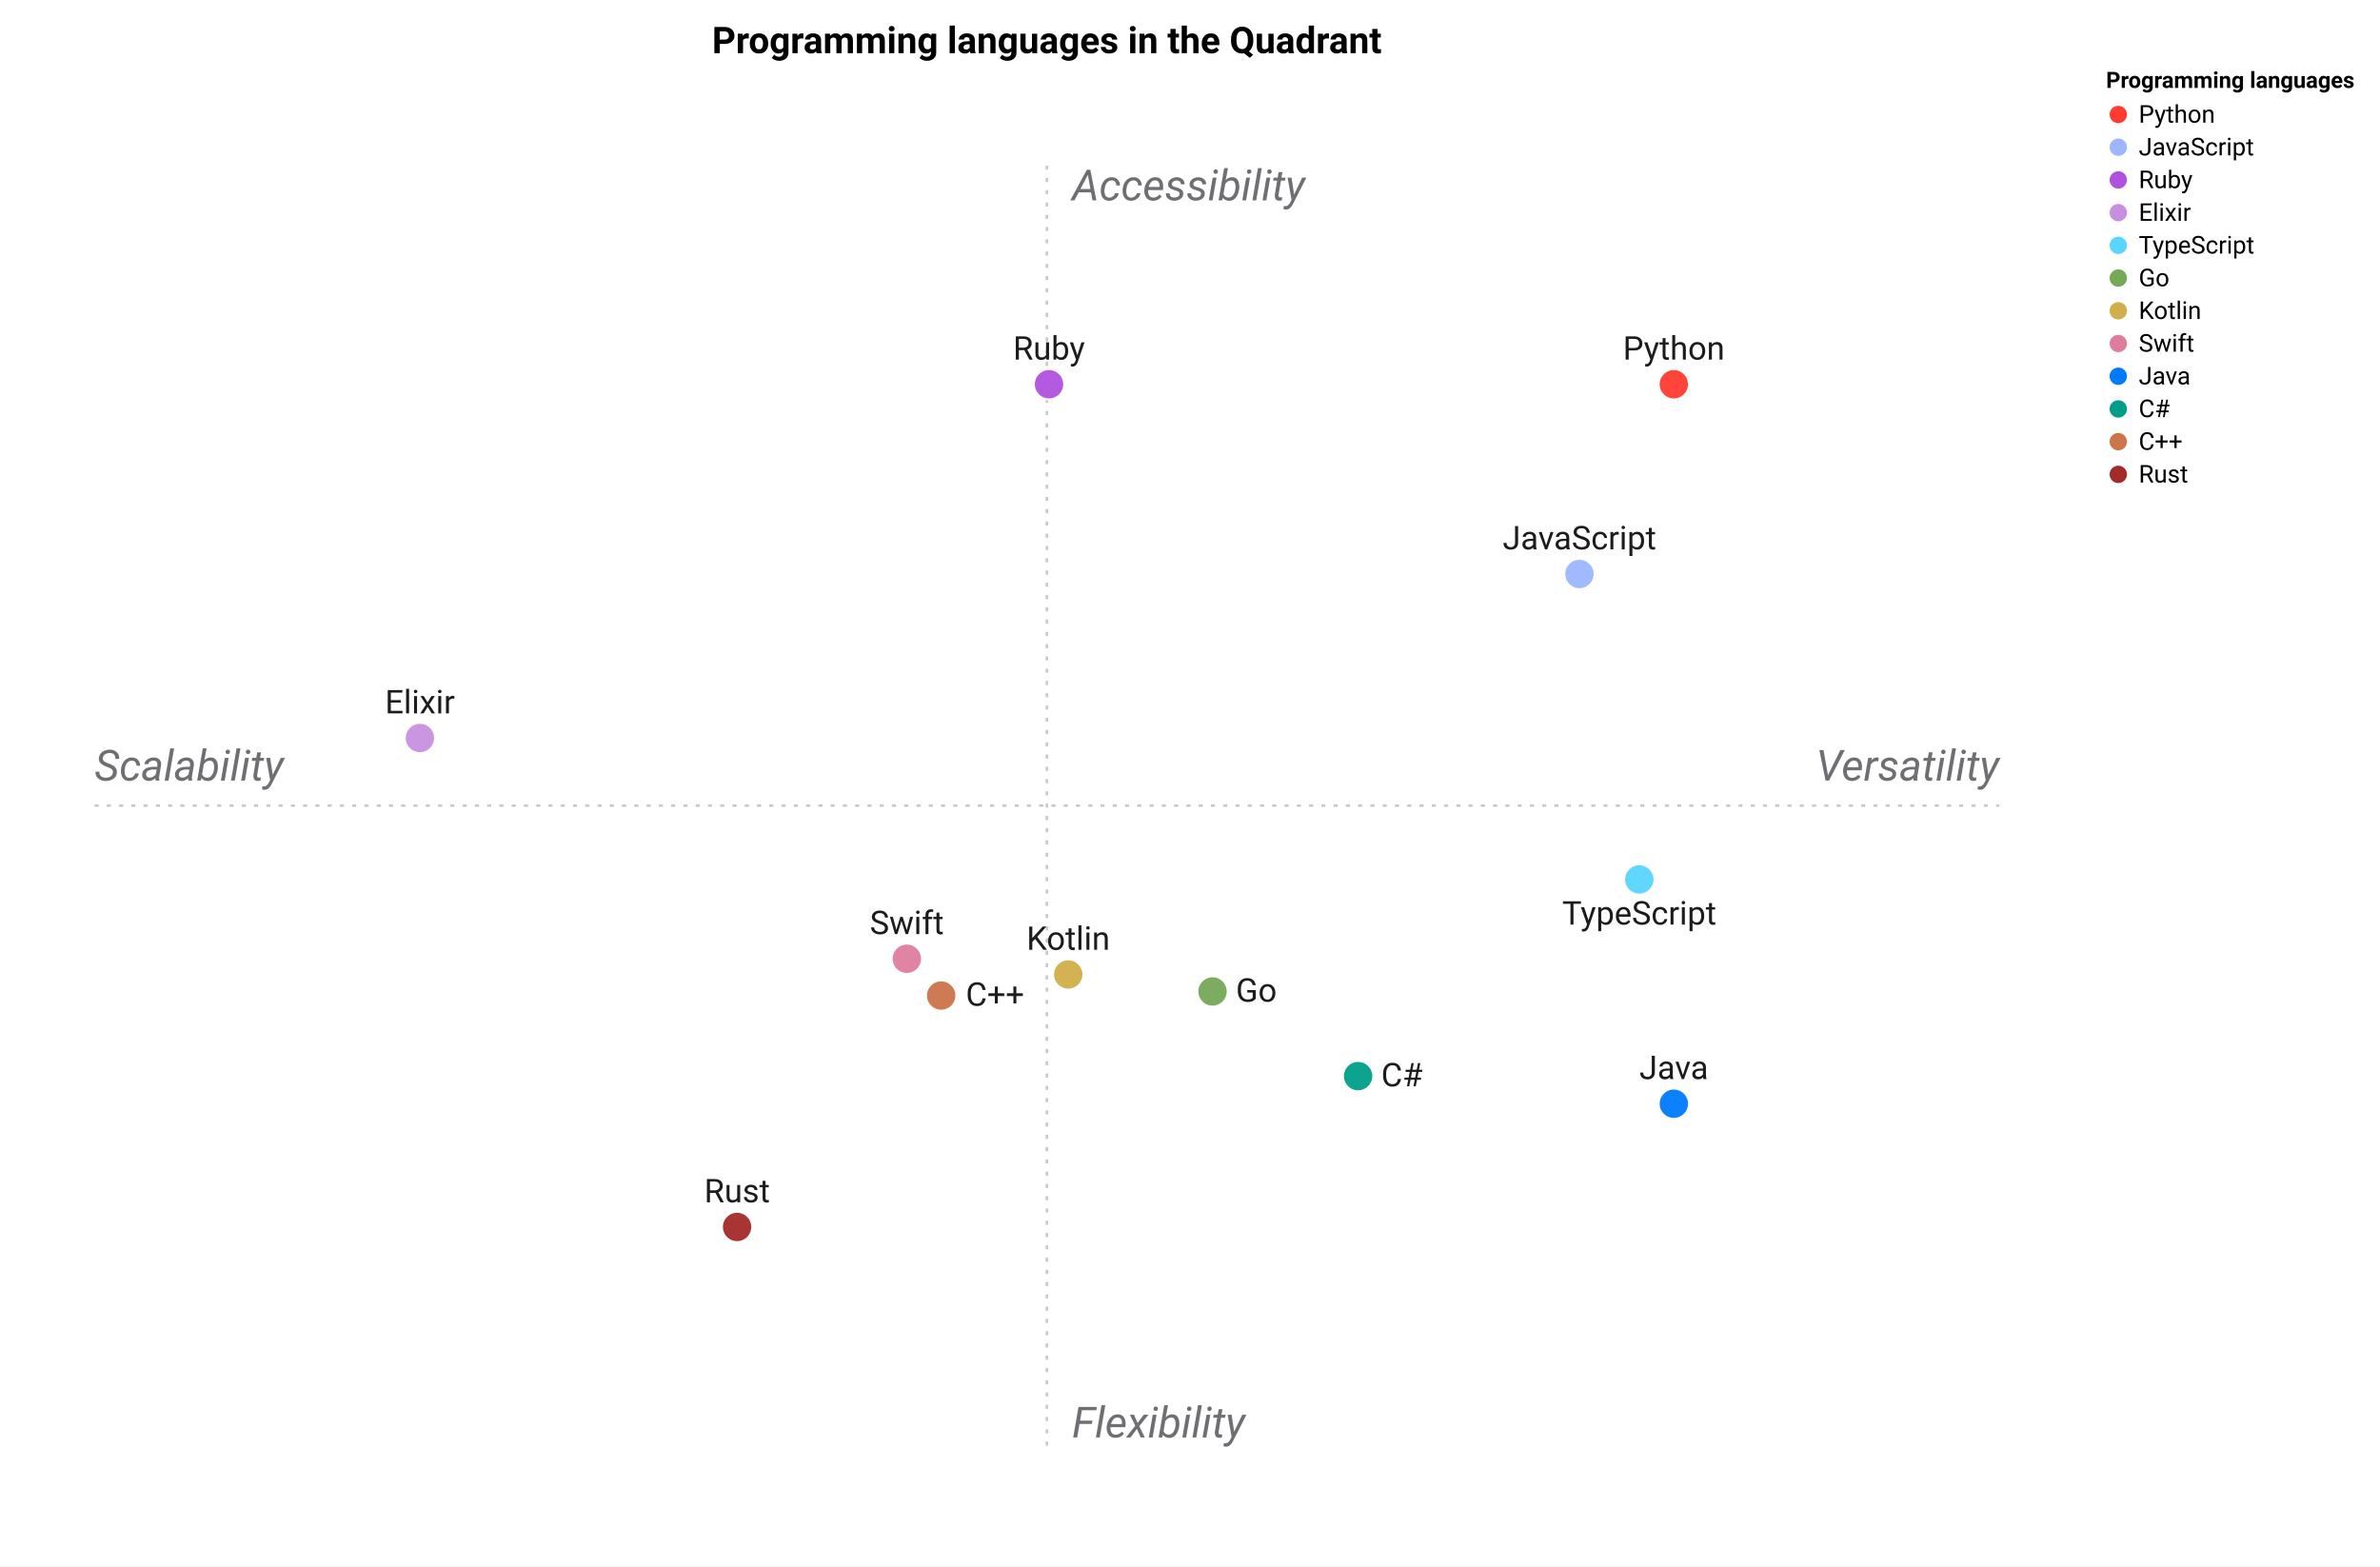
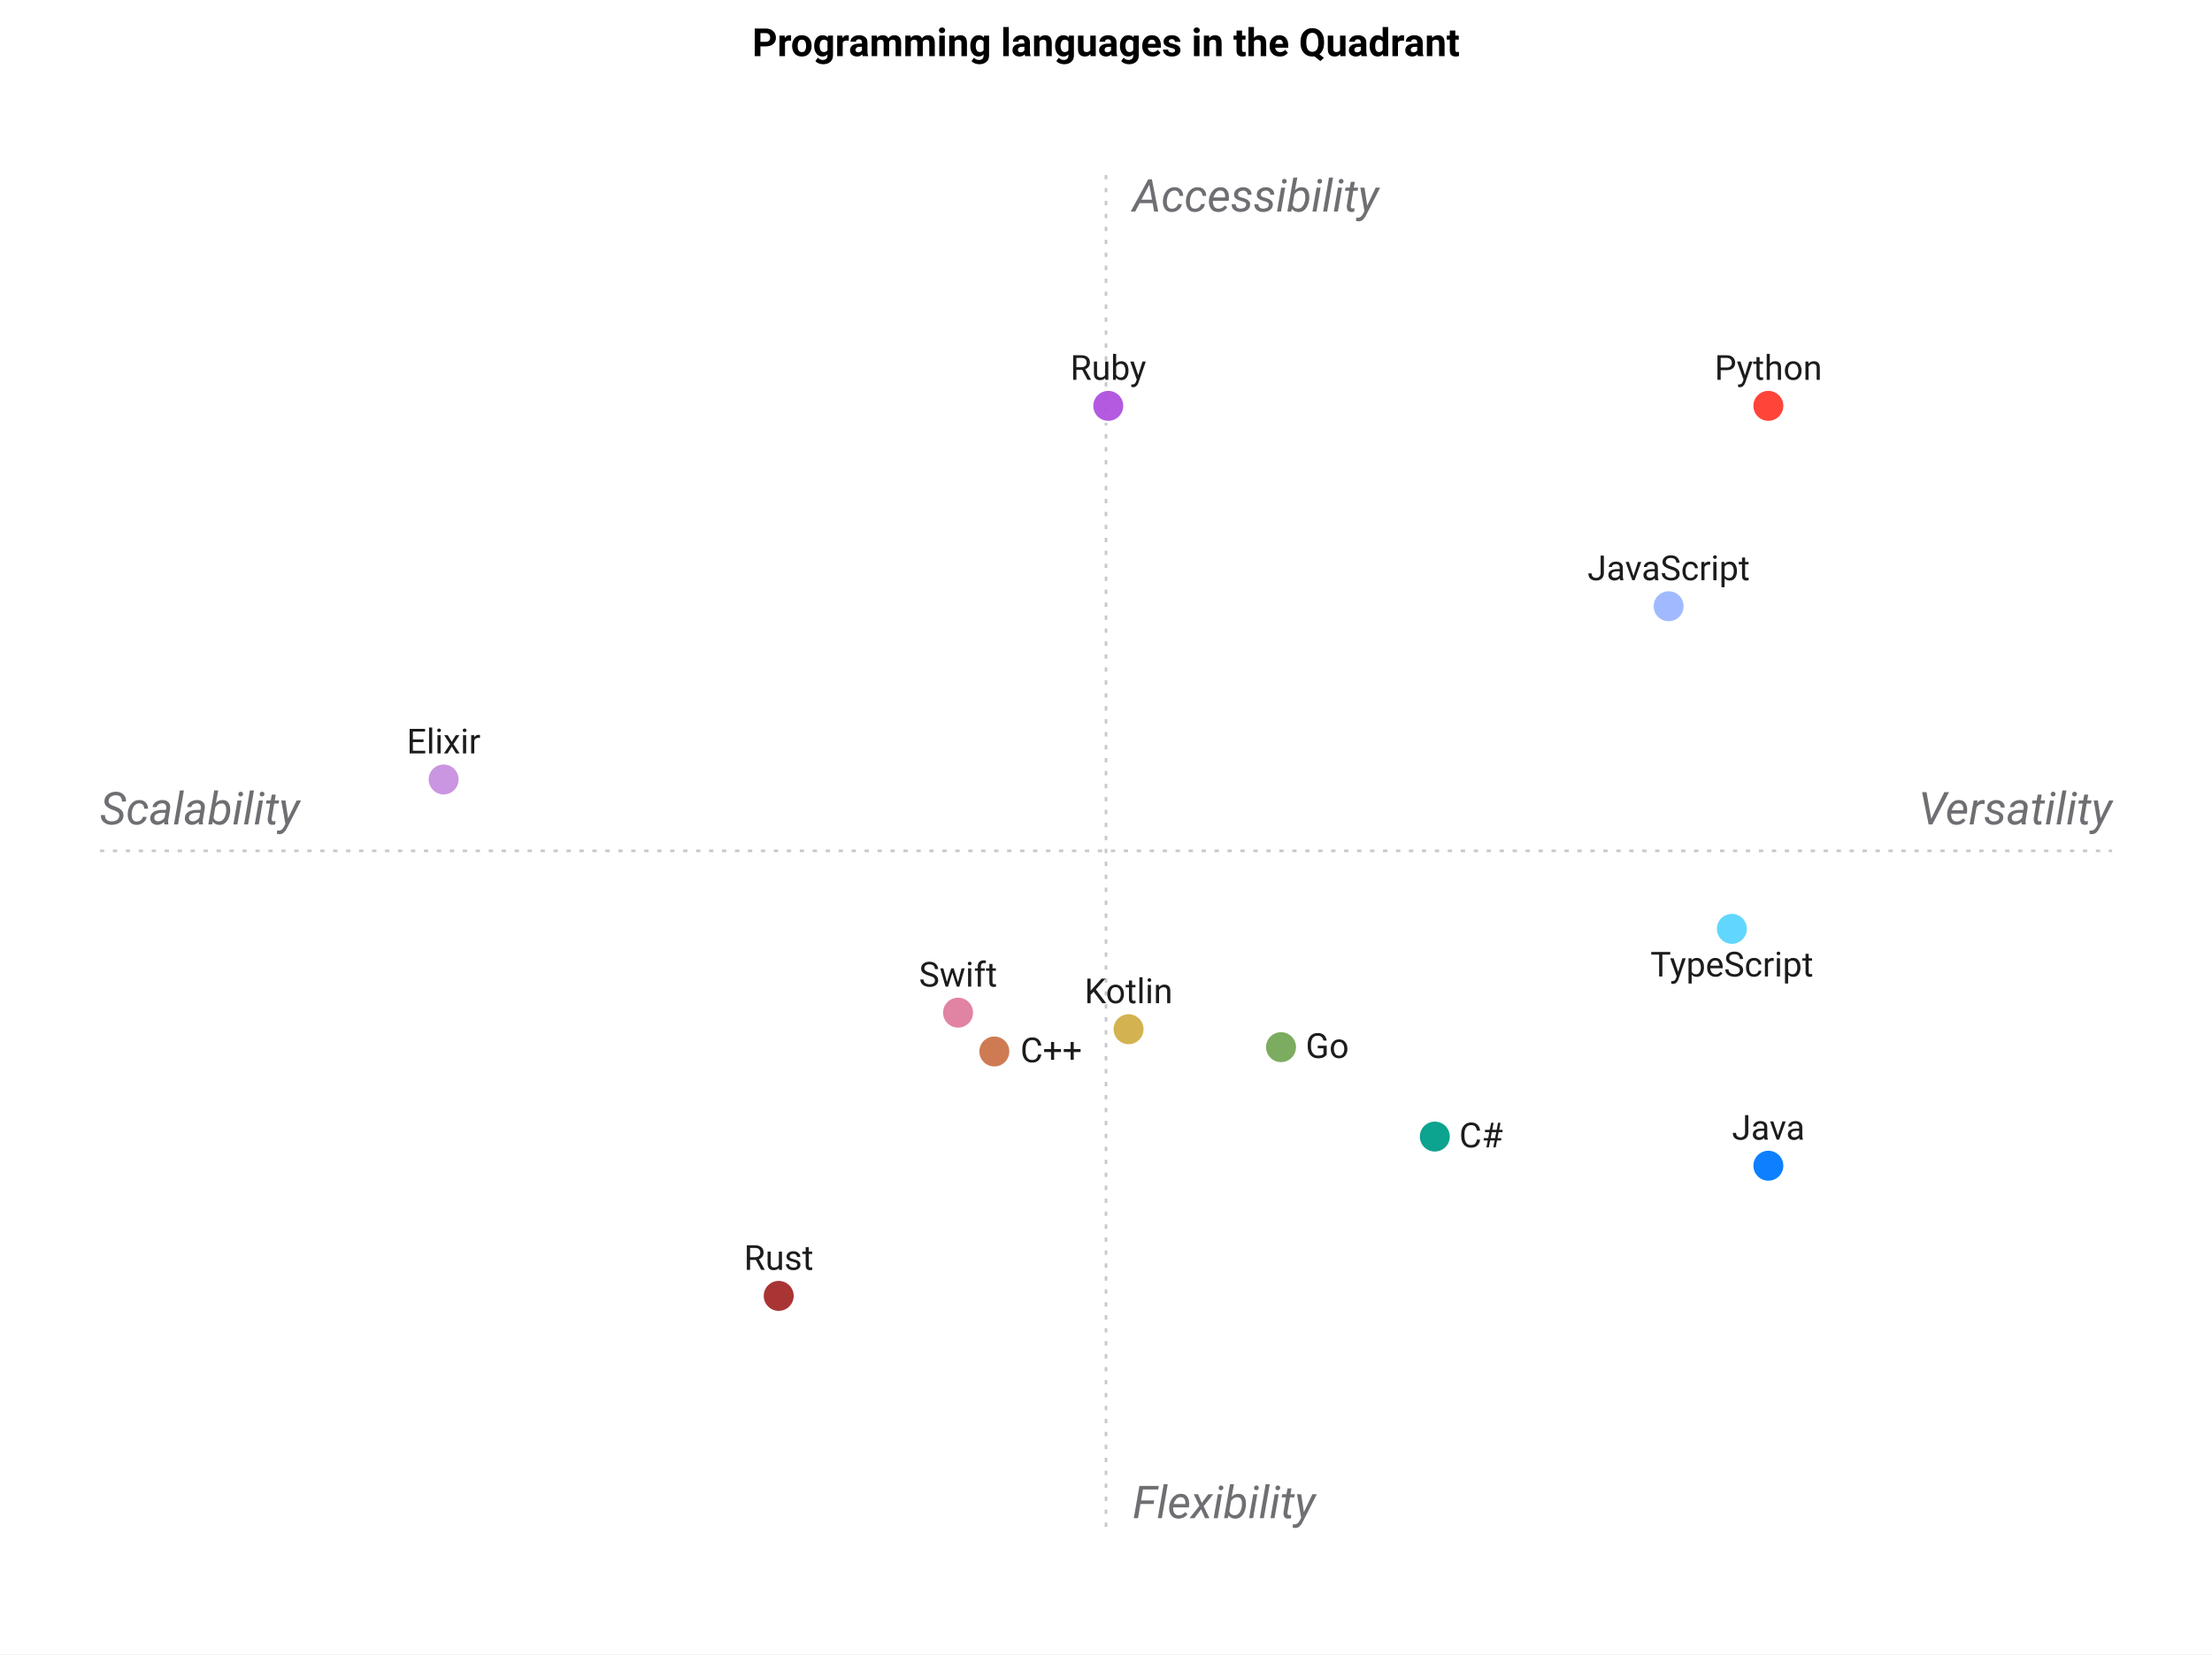
- <svg xmlns="http://www.w3.org/2000/svg" version="1.1" class="marks" width="1164" height="766" viewBox="0 0 1164 766">
-   <rect width="1164" height="766" fill="white" />
+ <svg xmlns="http://www.w3.org/2000/svg" version="1.1" class="marks" width="1024" height="766" viewBox="0 0 1024 766">
+   <rect width="1024" height="766" fill="white" />
  <g fill="none" stroke-miterlimit="10" transform="translate(12,34)">
    <g class="mark-group role-frame root" role="graphics-object" aria-roledescription="group mark container">
      <g transform="translate(0,0)">
        <path class="background" aria-hidden="true" d="M0,0h1000v720h-1000Z" />
        <g>
          <g class="mark-group role-axis">
            <g transform="translate(0.5,720.5)">
              <path class="background" aria-hidden="true" d="M0,0h0v0h0Z" pointer-events="none" />
              <g />
              <path class="foreground" aria-hidden="true" d="" pointer-events="none" display="none" />
            </g>
          </g>
          <g class="mark-group role-axis">
            <g transform="translate(0.5,0.5)">
              <path class="background" aria-hidden="true" d="M0,0h0v0h0Z" pointer-events="none" />
              <g />
              <path class="foreground" aria-hidden="true" d="" pointer-events="none" display="none" />
            </g>
          </g>
          <g class="mark-rule role-mark layer_0_marks" role="graphics-symbol" aria-roledescription="rule mark container">
            <line transform="translate(34.23224,360)" x2="931.536" y2="0" stroke="#C7C7CC" stroke-width="1.2" stroke-dasharray="2,4" />
          </g>
          <g class="mark-rule role-mark layer_1_marks" role="graphics-symbol" aria-roledescription="rule mark container">
            <line transform="translate(500,673.0186)" x2="0" y2="-626.037" stroke="#C7C7CC" stroke-width="1.2" stroke-dasharray="2,4" />
          </g>
          <g class="mark-text role-mark layer_2_marks" role="graphics-object" aria-roledescription="text mark container">
            <text aria-label="x: 3.72614207106; y: 0.114482698519; t: Versatility" role="graphics-symbol" aria-roledescription="text mark" text-anchor="end" transform="translate(965.7678,347.7572)" font-family="Roboto, -apple-system, Helvetica, Arial, sans-serif" font-size="21px" font-style="italic" fill="#6E6E73">Versatility</text>
          </g>
          <g class="mark-text role-mark layer_3_marks" role="graphics-object" aria-roledescription="text mark container">
            <text aria-label="x: −3.72614207106; y: 0.114482698519; t: Scalability" role="graphics-symbol" aria-roledescription="text mark" text-anchor="start" transform="translate(34.23224,347.7572)" font-family="Roboto, -apple-system, Helvetica, Arial, sans-serif" font-size="21px" font-style="italic" fill="#6E6E73">Scalability</text>
          </g>
          <g class="mark-text role-mark layer_4_marks" role="graphics-object" aria-roledescription="text mark container">
            <text aria-label="x: 0.0981209235303; y: 4.34748047624; t: Accessibility" role="graphics-symbol" aria-roledescription="text mark" text-anchor="start" transform="translate(512.2651,63.98141)" font-family="Roboto, -apple-system, Helvetica, Arial, sans-serif" font-size="21px" font-style="italic" fill="#6E6E73">Accessibility</text>
          </g>
          <g class="mark-text role-mark layer_5_marks" role="graphics-object" aria-roledescription="text mark container">
            <text aria-label="x: 0.0981209235303; y: −4.34748047624; t: Flexibility" role="graphics-symbol" aria-roledescription="text mark" text-anchor="start" transform="translate(512.2651,669.0186)" font-family="Roboto, -apple-system, Helvetica, Arial, sans-serif" font-size="21px" font-style="italic" fill="#6E6E73">Flexibility</text>
          </g>
          <g class="mark-symbol role-mark layer_6_marks" role="graphics-object" aria-roledescription="symbol mark container">
            <path aria-label="axis1: 2.45302308826; axis2: 2.86206746296; name: Python; role: best" role="graphics-symbol" aria-roledescription="point" transform="translate(806.6279,153.9311)" d="M7.433,0A7.433,7.433,0,1,1,-7.433,0A7.433,7.433,0,1,1,7.433,0" fill="#FF3B30" stroke="white" stroke-width="1" opacity="0.95" />
            <path aria-label="axis1: −1.21207859509; axis2: −2.86206746296; name: Rust; role: worst" role="graphics-symbol" aria-roledescription="point" transform="translate(348.4902,566.0689)" d="M7.433,0A7.433,7.433,0,1,1,-7.433,0A7.433,7.433,0,1,1,7.433,0" fill="#A52A2A" stroke="white" stroke-width="1" opacity="0.95" />
            <path aria-label="axis1: 0.648199098564; axis2: −1.26244831465; name: Go; role: competitor" role="graphics-symbol" aria-roledescription="point" transform="translate(581.0249,450.8963)" d="M7.433,0A7.433,7.433,0,1,1,-7.433,0A7.433,7.433,0,1,1,7.433,0" fill="#75A857" stroke="white" stroke-width="1" opacity="0.95" />
            <path aria-label="axis1: 2.08371706191; axis2: 1.57323339868; name: JavaScript; role: competitor" role="graphics-symbol" aria-roledescription="point" transform="translate(760.4646,246.7272)" d="M7.433,0A7.433,7.433,0,1,1,-7.433,0A7.433,7.433,0,1,1,7.433,0" fill="#9CB7FF" stroke="white" stroke-width="1" opacity="0.95" />
            <path aria-label="axis1: 2.31789009043; axis2: −0.501629369401; name: TypeScript; role: competitor" role="graphics-symbol" aria-roledescription="point" transform="translate(789.7363,396.1173)" d="M7.433,0A7.433,7.433,0,1,1,-7.433,0A7.433,7.433,0,1,1,7.433,0" fill="#59D5FF" stroke="white" stroke-width="1" opacity="0.95" />
            <path aria-label="axis1: 2.45302308826; axis2: −2.02492848132; name: Java; role: right" role="graphics-symbol" aria-roledescription="point" transform="translate(806.6279,505.7949)" d="M7.433,0A7.433,7.433,0,1,1,-7.433,0A7.433,7.433,0,1,1,7.433,0" fill="#007AFF" stroke="white" stroke-width="1" opacity="0.95" />
            <path aria-label="axis1: −0.413554306427; axis2: −1.29021403797; name: C++; role: competitor" role="graphics-symbol" aria-roledescription="point" transform="translate(448.3057,452.8954)" d="M7.433,0A7.433,7.433,0,1,1,-7.433,0A7.433,7.433,0,1,1,7.433,0" fill="#CC744A" stroke="white" stroke-width="1" opacity="0.95" />
            <path aria-label="axis1: 1.21774754383; axis2: −1.83744081344; name: C#; role: competitor" role="graphics-symbol" aria-roledescription="point" transform="translate(652.2184,492.2957)" d="M7.433,0A7.433,7.433,0,1,1,-7.433,0A7.433,7.433,0,1,1,7.433,0" fill="#009E89" stroke="white" stroke-width="1" opacity="0.95" />
            <path aria-label="axis1: 0.00838636039002; axis2: 2.86206746296; name: Ruby; role: top" role="graphics-symbol" aria-roledescription="point" transform="translate(501.0483,153.9311)" d="M7.433,0A7.433,7.433,0,1,1,-7.433,0A7.433,7.433,0,1,1,7.433,0" fill="#AF52DE" stroke="white" stroke-width="1" opacity="0.95" />
            <path aria-label="axis1: 0.0836092430063; axis2: −1.14706104945; name: Kotlin; role: competitor" role="graphics-symbol" aria-roledescription="point" transform="translate(510.4512,442.5884)" d="M7.433,0A7.433,7.433,0,1,1,-7.433,0A7.433,7.433,0,1,1,7.433,0" fill="#D1AE49" stroke="white" stroke-width="1" opacity="0.95" />
            <path aria-label="axis1: −0.547881385764; axis2: −1.04051276218; name: Swift; role: competitor" role="graphics-symbol" aria-roledescription="point" transform="translate(431.5148,434.9169)" d="M7.433,0A7.433,7.433,0,1,1,-7.433,0A7.433,7.433,0,1,1,7.433,0" fill="#DF7D9D" stroke="white" stroke-width="1" opacity="0.95" />
            <path aria-label="axis1: −2.45302308826; axis2: 0.459165541258; name: Elixir; role: competitor" role="graphics-symbol" aria-roledescription="point" transform="translate(193.3721,326.9401)" d="M7.433,0A7.433,7.433,0,1,1,-7.433,0A7.433,7.433,0,1,1,7.433,0" fill="#C790DF" stroke="white" stroke-width="1" opacity="0.95" />
          </g>
          <g class="mark-text role-mark layer_7_marks" role="graphics-object" aria-roledescription="text mark container">
            <text aria-label="labelx: 2.45302308826; labely: 3.09899614226; label: Python" role="graphics-symbol" aria-roledescription="text mark" text-anchor="middle" transform="translate(806.6279,141.8723)" font-family="Roboto, -apple-system, Helvetica, Arial, sans-serif" font-size="16px" fill="#1C1C1E">Python</text>
            <text aria-label="labelx: −1.21207859509; labely: −2.62513878366; label: Rust" role="graphics-symbol" aria-roledescription="text mark" text-anchor="middle" transform="translate(348.4902,554.01)" font-family="Roboto, -apple-system, Helvetica, Arial, sans-serif" font-size="16px" fill="#1C1C1E">Rust</text>
            <text aria-label="labelx: 0.819550938022; labely: −1.26244831465; label: Go" role="graphics-symbol" aria-roledescription="text mark" text-anchor="middle" transform="translate(602.4439,455.8963)" font-family="Roboto, -apple-system, Helvetica, Arial, sans-serif" font-size="16px" fill="#1C1C1E">Go</text>
            <text aria-label="labelx: 2.08371706191; labely: 1.81016207798; label: JavaScript" role="graphics-symbol" aria-roledescription="text mark" text-anchor="middle" transform="translate(760.4646,234.6683)" font-family="Roboto, -apple-system, Helvetica, Arial, sans-serif" font-size="16px" fill="#1C1C1E">JavaScript</text>
            <text aria-label="labelx: 2.31789009043; labely: −0.7385580487; label: TypeScript" role="graphics-symbol" aria-roledescription="text mark" text-anchor="middle" transform="translate(789.7363,418.1762)" font-family="Roboto, -apple-system, Helvetica, Arial, sans-serif" font-size="16px" fill="#1C1C1E">TypeScript</text>
            <text aria-label="labelx: 2.45302308826; labely: −1.78799980202; label: Java" role="graphics-symbol" aria-roledescription="text mark" text-anchor="middle" transform="translate(806.6279,493.736)" font-family="Roboto, -apple-system, Helvetica, Arial, sans-serif" font-size="16px" fill="#1C1C1E">Java</text>
            <text aria-label="labelx: −0.202997706856; labely: −1.29021403797; label: C++" role="graphics-symbol" aria-roledescription="text mark" text-anchor="middle" transform="translate(474.6253,457.8954)" font-family="Roboto, -apple-system, Helvetica, Arial, sans-serif" font-size="16px" fill="#1C1C1E">C++</text>
            <text aria-label="labelx: 1.38909938329; labely: −1.83744081344; label: C#" role="graphics-symbol" aria-roledescription="text mark" text-anchor="middle" transform="translate(673.6374,497.2957)" font-family="Roboto, -apple-system, Helvetica, Arial, sans-serif" font-size="16px" fill="#1C1C1E">C#</text>
            <text aria-label="labelx: 0.00838636039002; labely: 3.09899614226; label: Ruby" role="graphics-symbol" aria-roledescription="text mark" text-anchor="middle" transform="translate(501.0483,141.8723)" font-family="Roboto, -apple-system, Helvetica, Arial, sans-serif" font-size="16px" fill="#1C1C1E">Ruby</text>
            <text aria-label="labelx: 0.0836092430063; labely: −0.910132370152; label: Kotlin" role="graphics-symbol" aria-roledescription="text mark" text-anchor="middle" transform="translate(510.4512,430.5295)" font-family="Roboto, -apple-system, Helvetica, Arial, sans-serif" font-size="16px" fill="#1C1C1E">Kotlin</text>
            <text aria-label="labelx: −0.547881385764; labely: −0.803584082882; label: Swift" role="graphics-symbol" aria-roledescription="text mark" text-anchor="middle" transform="translate(431.5148,422.8581)" font-family="Roboto, -apple-system, Helvetica, Arial, sans-serif" font-size="16px" fill="#1C1C1E">Swift</text>
            <text aria-label="labelx: −2.45302308826; labely: 0.696094220557; label: Elixir" role="graphics-symbol" aria-roledescription="text mark" text-anchor="middle" transform="translate(193.3721,314.8812)" font-family="Roboto, -apple-system, Helvetica, Arial, sans-serif" font-size="16px" fill="#1C1C1E">Elixir</text>
          </g>
-           <g class="mark-group role-legend" role="graphics-symbol" aria-roledescription="legend" aria-label="Symbol legend titled 'Programming languages' for fill color with 12 values: Python, JavaScript, Ruby, Elixir, TypeScript, ending with Rust">
-             <g transform="translate(1018,0)">
-               <path class="background" aria-hidden="true" d="M0,0h122v205h-122Z" pointer-events="none" />
-               <g>
-                 <g class="mark-group role-legend-entry">
-                   <g transform="translate(0,16)">
-                     <path class="background" aria-hidden="true" d="M0,0h0v0h0Z" pointer-events="none" />
-                     <g>
-                       <g class="mark-group role-scope" role="graphics-object" aria-roledescription="group mark container">
-                         <g transform="translate(0,0)">
-                           <path class="background" aria-hidden="true" d="M0,0h72.531v12.5h-72.531Z" pointer-events="none" opacity="1" />
-                           <g>
-                             <g class="mark-symbol role-legend-symbol" pointer-events="none">
-                               <path transform="translate(6,6)" d="M5,0A5,5,0,1,1,-5,0A5,5,0,1,1,5,0" fill="#FF3B30" stroke="white" stroke-width="1.5" opacity="1" />
-                             </g>
-                             <g class="mark-text role-legend-label" pointer-events="none">
-                               <text text-anchor="start" transform="translate(16,10)" font-family="Roboto, -apple-system, Helvetica, Arial, sans-serif" font-size="12px" fill="#000" opacity="1">Python</text>
-                             </g>
-                           </g>
-                           <path class="foreground" aria-hidden="true" d="" pointer-events="none" display="none" />
-                         </g>
-                         <g transform="translate(0,16)">
-                           <path class="background" aria-hidden="true" d="M0,0h72.531v12.5h-72.531Z" pointer-events="none" opacity="1" />
-                           <g>
-                             <g class="mark-symbol role-legend-symbol" pointer-events="none">
-                               <path transform="translate(6,6)" d="M5,0A5,5,0,1,1,-5,0A5,5,0,1,1,5,0" fill="#9CB7FF" stroke="white" stroke-width="1.5" opacity="1" />
-                             </g>
-                             <g class="mark-text role-legend-label" pointer-events="none">
-                               <text text-anchor="start" transform="translate(16,10)" font-family="Roboto, -apple-system, Helvetica, Arial, sans-serif" font-size="12px" fill="#000" opacity="1">JavaScript</text>
-                             </g>
-                           </g>
-                           <path class="foreground" aria-hidden="true" d="" pointer-events="none" display="none" />
-                         </g>
-                         <g transform="translate(0,32)">
-                           <path class="background" aria-hidden="true" d="M0,0h72.531v12.5h-72.531Z" pointer-events="none" opacity="1" />
-                           <g>
-                             <g class="mark-symbol role-legend-symbol" pointer-events="none">
-                               <path transform="translate(6,6)" d="M5,0A5,5,0,1,1,-5,0A5,5,0,1,1,5,0" fill="#AF52DE" stroke="white" stroke-width="1.5" opacity="1" />
-                             </g>
-                             <g class="mark-text role-legend-label" pointer-events="none">
-                               <text text-anchor="start" transform="translate(16,10)" font-family="Roboto, -apple-system, Helvetica, Arial, sans-serif" font-size="12px" fill="#000" opacity="1">Ruby</text>
-                             </g>
-                           </g>
-                           <path class="foreground" aria-hidden="true" d="" pointer-events="none" display="none" />
-                         </g>
-                         <g transform="translate(0,48)">
-                           <path class="background" aria-hidden="true" d="M0,0h72.531v12.5h-72.531Z" pointer-events="none" opacity="1" />
-                           <g>
-                             <g class="mark-symbol role-legend-symbol" pointer-events="none">
-                               <path transform="translate(6,6)" d="M5,0A5,5,0,1,1,-5,0A5,5,0,1,1,5,0" fill="#C790DF" stroke="white" stroke-width="1.5" opacity="1" />
-                             </g>
-                             <g class="mark-text role-legend-label" pointer-events="none">
-                               <text text-anchor="start" transform="translate(16,10)" font-family="Roboto, -apple-system, Helvetica, Arial, sans-serif" font-size="12px" fill="#000" opacity="1">Elixir</text>
-                             </g>
-                           </g>
-                           <path class="foreground" aria-hidden="true" d="" pointer-events="none" display="none" />
-                         </g>
-                         <g transform="translate(0,64)">
-                           <path class="background" aria-hidden="true" d="M0,0h72.531v12.5h-72.531Z" pointer-events="none" opacity="1" />
-                           <g>
-                             <g class="mark-symbol role-legend-symbol" pointer-events="none">
-                               <path transform="translate(6,6)" d="M5,0A5,5,0,1,1,-5,0A5,5,0,1,1,5,0" fill="#59D5FF" stroke="white" stroke-width="1.5" opacity="1" />
-                             </g>
-                             <g class="mark-text role-legend-label" pointer-events="none">
-                               <text text-anchor="start" transform="translate(16,10)" font-family="Roboto, -apple-system, Helvetica, Arial, sans-serif" font-size="12px" fill="#000" opacity="1">TypeScript</text>
-                             </g>
-                           </g>
-                           <path class="foreground" aria-hidden="true" d="" pointer-events="none" display="none" />
-                         </g>
-                         <g transform="translate(0,80)">
-                           <path class="background" aria-hidden="true" d="M0,0h72.531v12.5h-72.531Z" pointer-events="none" opacity="1" />
-                           <g>
-                             <g class="mark-symbol role-legend-symbol" pointer-events="none">
-                               <path transform="translate(6,6)" d="M5,0A5,5,0,1,1,-5,0A5,5,0,1,1,5,0" fill="#75A857" stroke="white" stroke-width="1.5" opacity="1" />
-                             </g>
-                             <g class="mark-text role-legend-label" pointer-events="none">
-                               <text text-anchor="start" transform="translate(16,10)" font-family="Roboto, -apple-system, Helvetica, Arial, sans-serif" font-size="12px" fill="#000" opacity="1">Go</text>
-                             </g>
-                           </g>
-                           <path class="foreground" aria-hidden="true" d="" pointer-events="none" display="none" />
-                         </g>
-                         <g transform="translate(0,96)">
-                           <path class="background" aria-hidden="true" d="M0,0h72.531v12.5h-72.531Z" pointer-events="none" opacity="1" />
-                           <g>
-                             <g class="mark-symbol role-legend-symbol" pointer-events="none">
-                               <path transform="translate(6,6)" d="M5,0A5,5,0,1,1,-5,0A5,5,0,1,1,5,0" fill="#D1AE49" stroke="white" stroke-width="1.5" opacity="1" />
-                             </g>
-                             <g class="mark-text role-legend-label" pointer-events="none">
-                               <text text-anchor="start" transform="translate(16,10)" font-family="Roboto, -apple-system, Helvetica, Arial, sans-serif" font-size="12px" fill="#000" opacity="1">Kotlin</text>
-                             </g>
-                           </g>
-                           <path class="foreground" aria-hidden="true" d="" pointer-events="none" display="none" />
-                         </g>
-                         <g transform="translate(0,112)">
-                           <path class="background" aria-hidden="true" d="M0,0h72.531v12.5h-72.531Z" pointer-events="none" opacity="1" />
-                           <g>
-                             <g class="mark-symbol role-legend-symbol" pointer-events="none">
-                               <path transform="translate(6,6)" d="M5,0A5,5,0,1,1,-5,0A5,5,0,1,1,5,0" fill="#DF7D9D" stroke="white" stroke-width="1.5" opacity="1" />
-                             </g>
-                             <g class="mark-text role-legend-label" pointer-events="none">
-                               <text text-anchor="start" transform="translate(16,10)" font-family="Roboto, -apple-system, Helvetica, Arial, sans-serif" font-size="12px" fill="#000" opacity="1">Swift</text>
-                             </g>
-                           </g>
-                           <path class="foreground" aria-hidden="true" d="" pointer-events="none" display="none" />
-                         </g>
-                         <g transform="translate(0,128)">
-                           <path class="background" aria-hidden="true" d="M0,0h72.531v12.5h-72.531Z" pointer-events="none" opacity="1" />
-                           <g>
-                             <g class="mark-symbol role-legend-symbol" pointer-events="none">
-                               <path transform="translate(6,6)" d="M5,0A5,5,0,1,1,-5,0A5,5,0,1,1,5,0" fill="#007AFF" stroke="white" stroke-width="1.5" opacity="1" />
-                             </g>
-                             <g class="mark-text role-legend-label" pointer-events="none">
-                               <text text-anchor="start" transform="translate(16,10)" font-family="Roboto, -apple-system, Helvetica, Arial, sans-serif" font-size="12px" fill="#000" opacity="1">Java</text>
-                             </g>
-                           </g>
-                           <path class="foreground" aria-hidden="true" d="" pointer-events="none" display="none" />
-                         </g>
-                         <g transform="translate(0,144)">
-                           <path class="background" aria-hidden="true" d="M0,0h72.531v12.5h-72.531Z" pointer-events="none" opacity="1" />
-                           <g>
-                             <g class="mark-symbol role-legend-symbol" pointer-events="none">
-                               <path transform="translate(6,6)" d="M5,0A5,5,0,1,1,-5,0A5,5,0,1,1,5,0" fill="#009E89" stroke="white" stroke-width="1.5" opacity="1" />
-                             </g>
-                             <g class="mark-text role-legend-label" pointer-events="none">
-                               <text text-anchor="start" transform="translate(16,10)" font-family="Roboto, -apple-system, Helvetica, Arial, sans-serif" font-size="12px" fill="#000" opacity="1">C#</text>
-                             </g>
-                           </g>
-                           <path class="foreground" aria-hidden="true" d="" pointer-events="none" display="none" />
-                         </g>
-                         <g transform="translate(0,160)">
-                           <path class="background" aria-hidden="true" d="M0,0h72.531v12.5h-72.531Z" pointer-events="none" opacity="1" />
-                           <g>
-                             <g class="mark-symbol role-legend-symbol" pointer-events="none">
-                               <path transform="translate(6,6)" d="M5,0A5,5,0,1,1,-5,0A5,5,0,1,1,5,0" fill="#CC744A" stroke="white" stroke-width="1.5" opacity="1" />
-                             </g>
-                             <g class="mark-text role-legend-label" pointer-events="none">
-                               <text text-anchor="start" transform="translate(16,10)" font-family="Roboto, -apple-system, Helvetica, Arial, sans-serif" font-size="12px" fill="#000" opacity="1">C++</text>
-                             </g>
-                           </g>
-                           <path class="foreground" aria-hidden="true" d="" pointer-events="none" display="none" />
-                         </g>
-                         <g transform="translate(0,176)">
-                           <path class="background" aria-hidden="true" d="M0,0h72.531v12.5h-72.531Z" pointer-events="none" opacity="1" />
-                           <g>
-                             <g class="mark-symbol role-legend-symbol" pointer-events="none">
-                               <path transform="translate(6,6)" d="M5,0A5,5,0,1,1,-5,0A5,5,0,1,1,5,0" fill="#A52A2A" stroke="white" stroke-width="1.5" opacity="1" />
-                             </g>
-                             <g class="mark-text role-legend-label" pointer-events="none">
-                               <text text-anchor="start" transform="translate(16,10)" font-family="Roboto, -apple-system, Helvetica, Arial, sans-serif" font-size="12px" fill="#000" opacity="1">Rust</text>
-                             </g>
-                           </g>
-                           <path class="foreground" aria-hidden="true" d="" pointer-events="none" display="none" />
-                         </g>
-                       </g>
-                     </g>
-                     <path class="foreground" aria-hidden="true" d="" pointer-events="none" display="none" />
-                   </g>
-                 </g>
-                 <g class="mark-text role-legend-title" pointer-events="none">
-                   <text text-anchor="start" transform="translate(0,9)" font-family="Roboto, -apple-system, Helvetica, Arial, sans-serif" font-size="11px" font-weight="bold" fill="#000" opacity="1">Programming languages</text>
-                 </g>
-               </g>
-               <path class="foreground" aria-hidden="true" d="" pointer-events="none" display="none" />
-             </g>
-           </g>
          <g class="mark-group role-title">
            <g transform="translate(500,-22)">
              <path class="background" aria-hidden="true" d="M0,0h0v0h0Z" pointer-events="none" />
              <g>
                <g class="mark-text role-title-text" role="graphics-symbol" aria-roledescription="title" aria-label="Title text 'Programming languages in the Quadrant'" pointer-events="none">
                  <text text-anchor="middle" transform="translate(0,14)" font-family="Roboto, -apple-system, Helvetica, Arial, sans-serif" font-size="18px" font-weight="bold" fill="#000" opacity="1">Programming languages in the Quadrant</text>
                </g>
              </g>
              <path class="foreground" aria-hidden="true" d="" pointer-events="none" display="none" />
            </g>
          </g>
        </g>
        <path class="foreground" aria-hidden="true" d="" display="none" />
      </g>
    </g>
  </g>
</svg>
